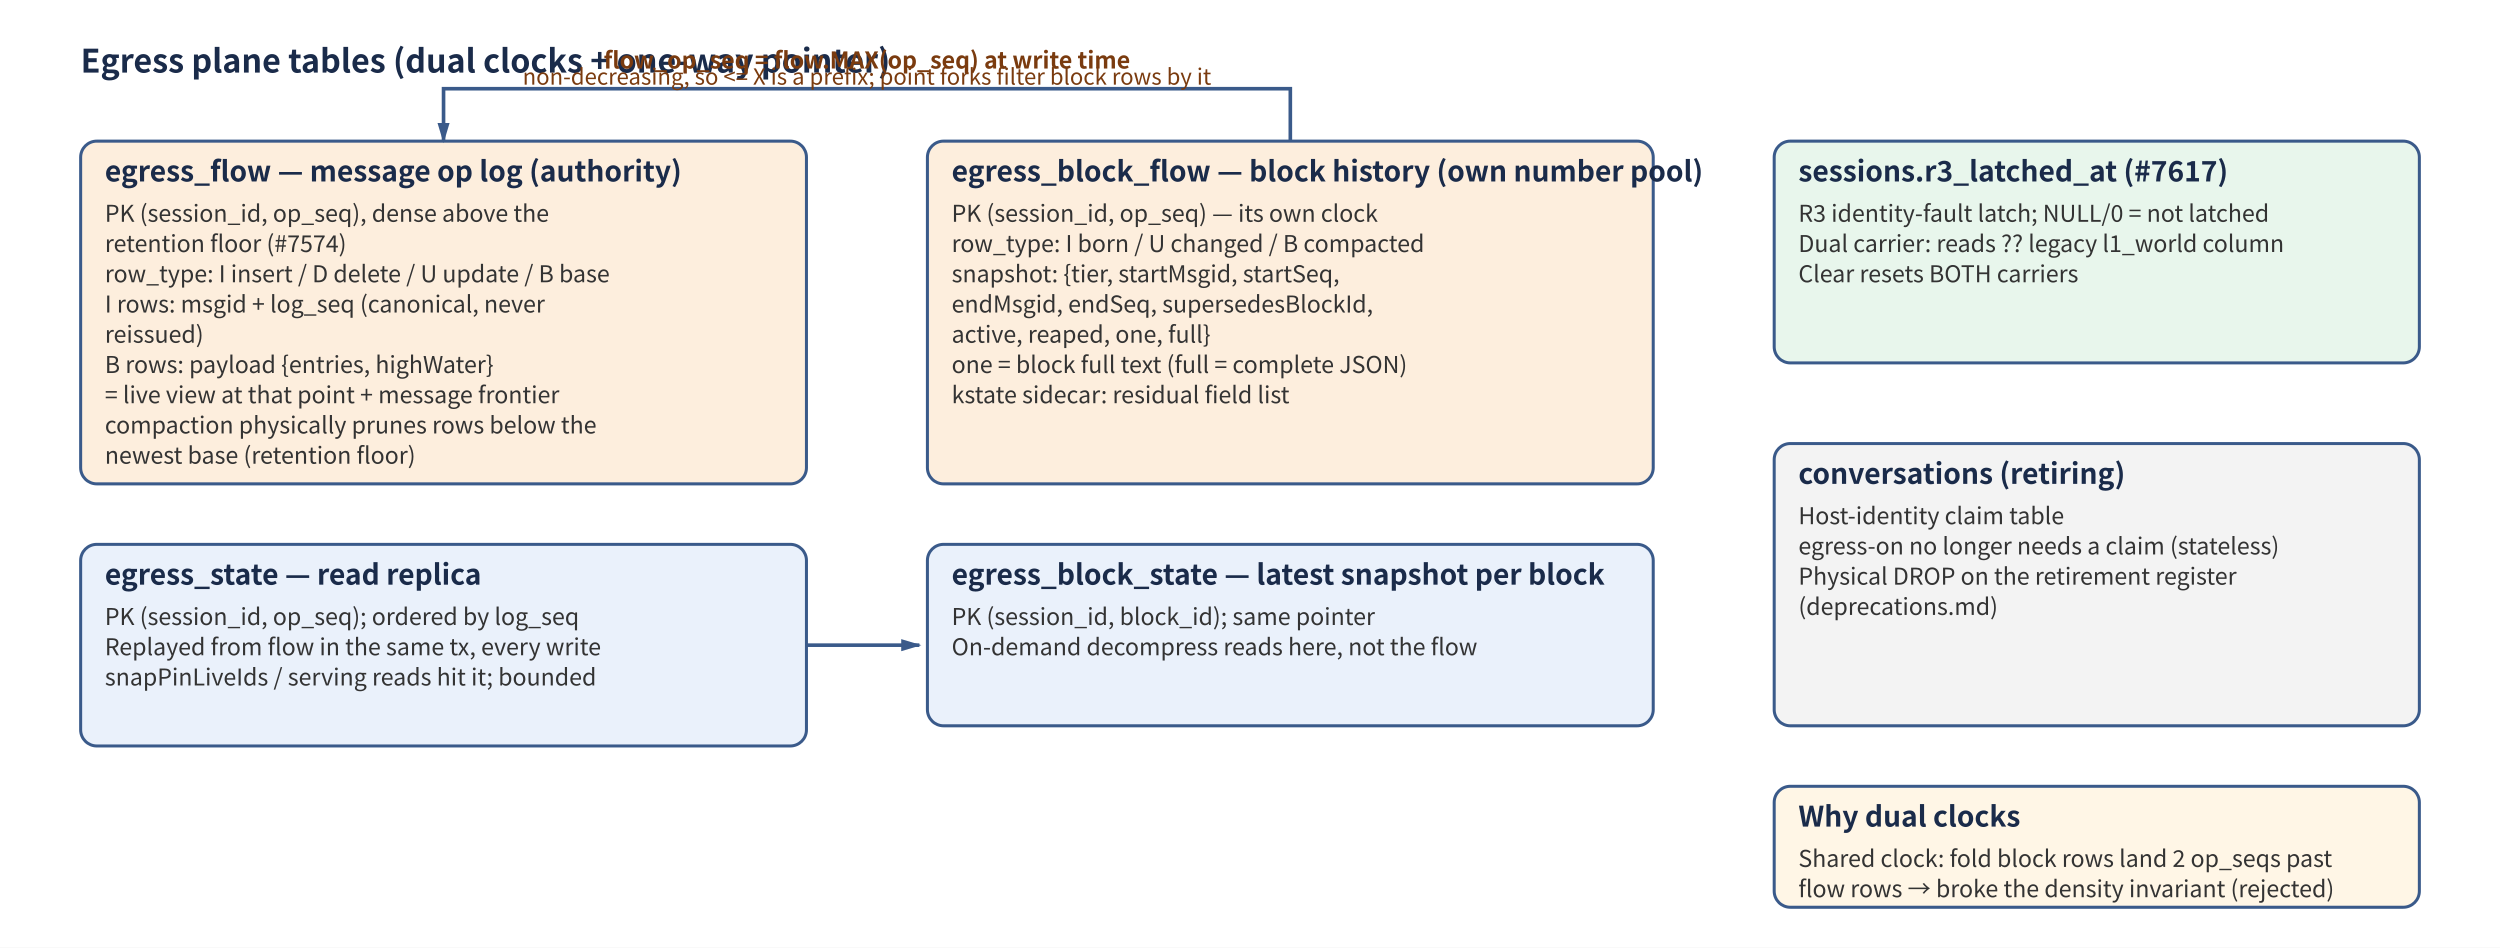
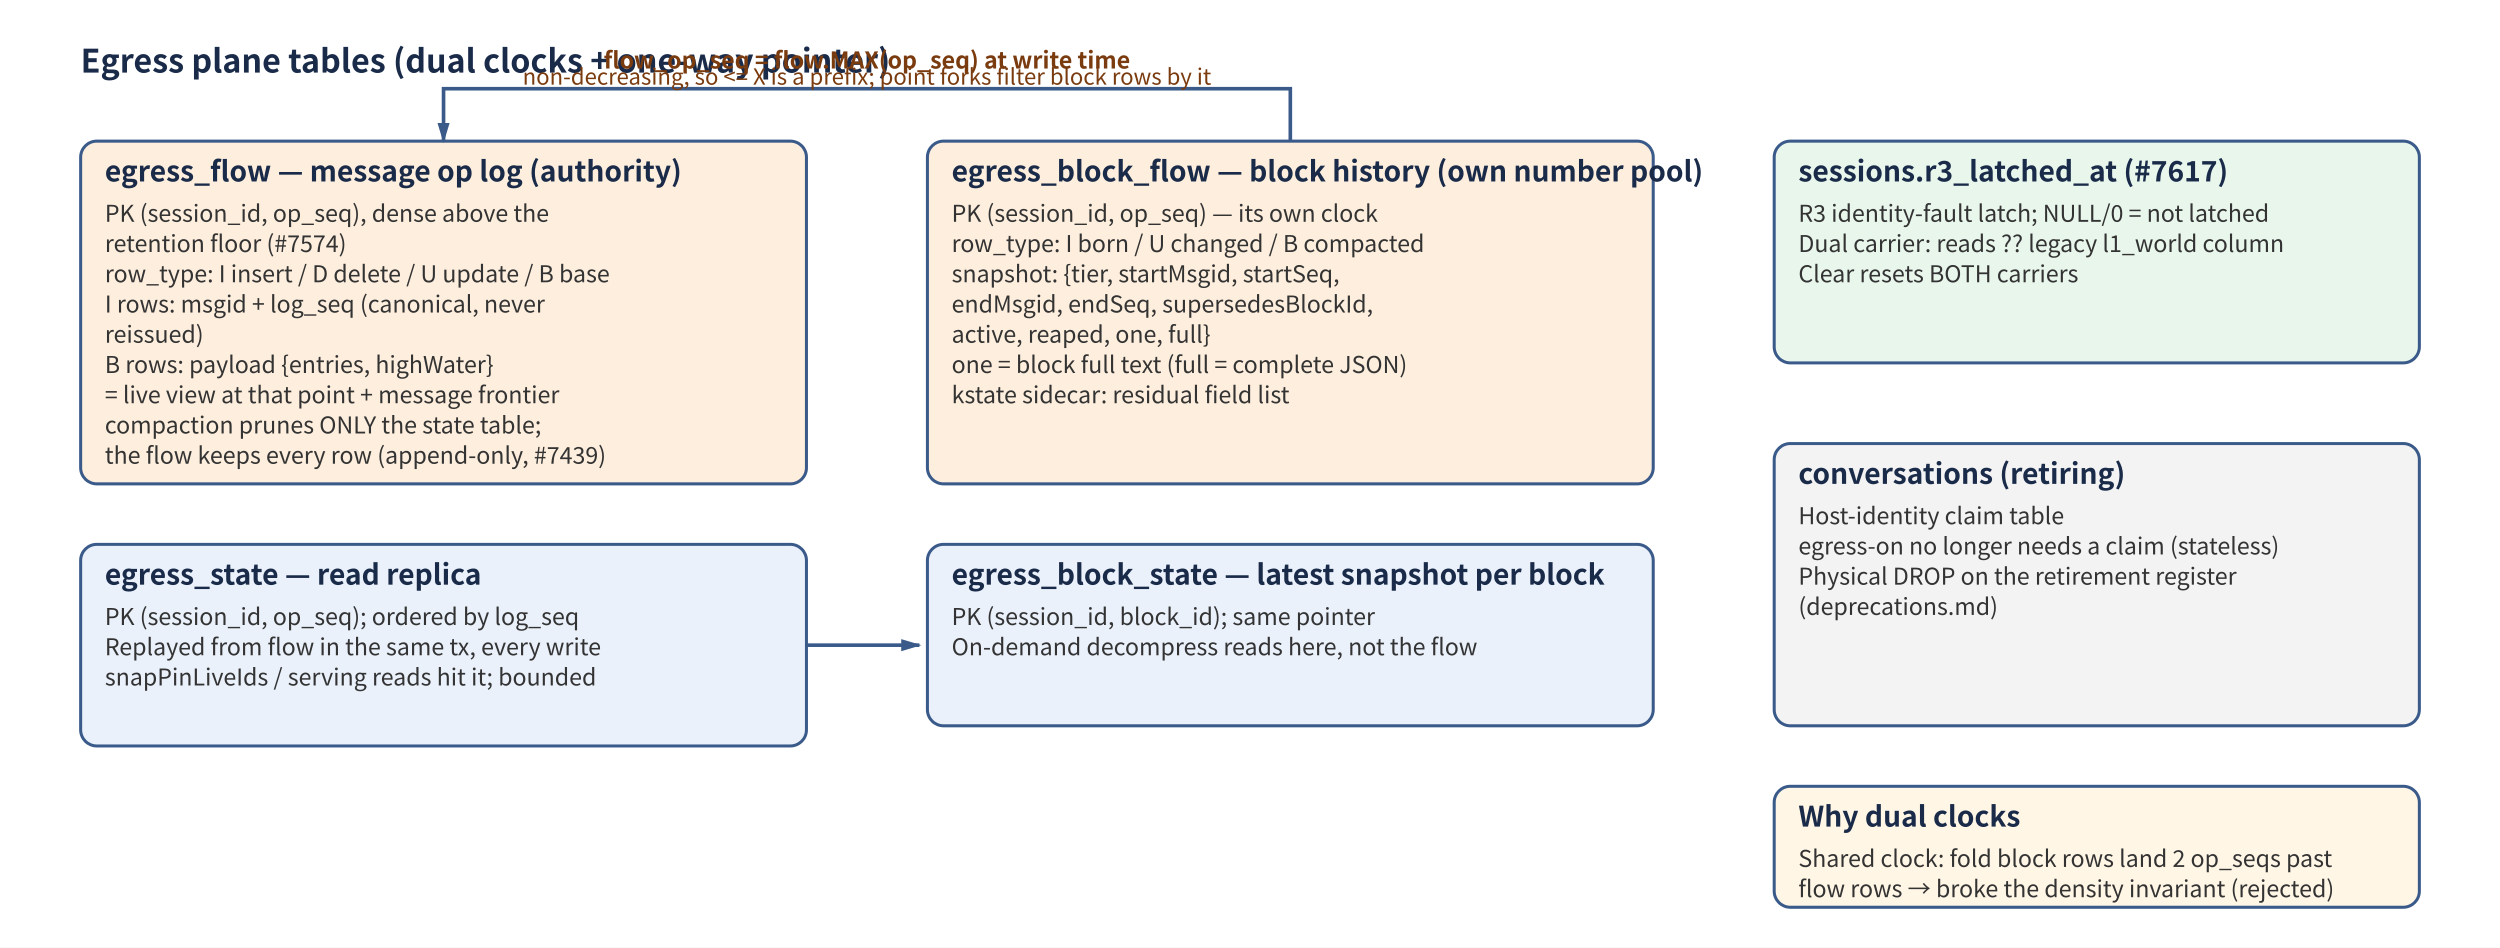
<svg xmlns="http://www.w3.org/2000/svg" width="1240" height="470" viewBox="0 0 1240 470">
  <defs>
    <marker id="ah" markerWidth="10" markerHeight="8" refX="9" refY="3" orient="auto" markerUnits="userSpaceOnUse">
      <path d="M0,0 L10,3 L0,6 z" fill="#3a5a8a" />
    </marker>
  </defs>
  <rect width="1240" height="470" fill="#ffffff" />
  <text x="40" y="36" font-family="Noto Sans CJK SC,Helvetica,Arial,sans-serif" font-size="16" font-weight="bold" fill="#1a2b4a">Egress plane tables (dual clocks + one-way pointer)</text>
  <rect x="40" y="70" width="360" height="170" rx="8" fill="#fdeedd" stroke="#3a5a8a" stroke-width="1.5" />
  <text x="52" y="90" font-family="Noto Sans CJK SC,Helvetica,Arial,sans-serif" font-size="14" font-weight="bold" fill="#1a2b4a">egress_flow — message op log (authority)</text>
  <text x="52" y="110" font-family="Noto Sans CJK SC,Helvetica,Arial,sans-serif" font-size="11.5" fill="#333">PK (session_id, op_seq), dense above the</text>
  <text x="52" y="125" font-family="Noto Sans CJK SC,Helvetica,Arial,sans-serif" font-size="11.5" fill="#333">retention floor (#7574)</text>
  <text x="52" y="140" font-family="Noto Sans CJK SC,Helvetica,Arial,sans-serif" font-size="11.5" fill="#333">row_type: I insert / D delete / U update / B base</text>
  <text x="52" y="155" font-family="Noto Sans CJK SC,Helvetica,Arial,sans-serif" font-size="11.5" fill="#333">I rows: msgid + log_seq (canonical, never</text>
  <text x="52" y="170" font-family="Noto Sans CJK SC,Helvetica,Arial,sans-serif" font-size="11.5" fill="#333">reissued)</text>
  <text x="52" y="185" font-family="Noto Sans CJK SC,Helvetica,Arial,sans-serif" font-size="11.5" fill="#333">B rows: payload {entries, highWater}</text>
  <text x="52" y="200" font-family="Noto Sans CJK SC,Helvetica,Arial,sans-serif" font-size="11.5" fill="#333">= live view at that point + message frontier</text>
-   <text x="52" y="215" font-family="Noto Sans CJK SC,Helvetica,Arial,sans-serif" font-size="11.5" fill="#333">compaction physically prunes rows below the</text>
-   <text x="52" y="230" font-family="Noto Sans CJK SC,Helvetica,Arial,sans-serif" font-size="11.5" fill="#333">newest base (retention floor)</text>
+   <text x="52" y="215" font-family="Noto Sans CJK SC,Helvetica,Arial,sans-serif" font-size="11.5" fill="#333">compaction prunes ONLY the state table;</text>
+   <text x="52" y="230" font-family="Noto Sans CJK SC,Helvetica,Arial,sans-serif" font-size="11.5" fill="#333">the flow keeps every row (append-only, #7439)</text>
  <rect x="40" y="270" width="360" height="100" rx="8" fill="#eaf1fb" stroke="#3a5a8a" stroke-width="1.5" />
  <text x="52" y="290" font-family="Noto Sans CJK SC,Helvetica,Arial,sans-serif" font-size="14" font-weight="bold" fill="#1a2b4a">egress_state — read replica</text>
  <text x="52" y="310" font-family="Noto Sans CJK SC,Helvetica,Arial,sans-serif" font-size="11.5" fill="#333">PK (session_id, op_seq); ordered by log_seq</text>
  <text x="52" y="325" font-family="Noto Sans CJK SC,Helvetica,Arial,sans-serif" font-size="11.5" fill="#333">Replayed from flow in the same tx, every write</text>
  <text x="52" y="340" font-family="Noto Sans CJK SC,Helvetica,Arial,sans-serif" font-size="11.5" fill="#333">snapPinLiveIds / serving reads hit it; bounded</text>
  <rect x="460" y="70" width="360" height="170" rx="8" fill="#fdeedd" stroke="#3a5a8a" stroke-width="1.5" />
  <text x="472" y="90" font-family="Noto Sans CJK SC,Helvetica,Arial,sans-serif" font-size="14" font-weight="bold" fill="#1a2b4a">egress_block_flow — block history (own number pool)</text>
  <text x="472" y="110" font-family="Noto Sans CJK SC,Helvetica,Arial,sans-serif" font-size="11.5" fill="#333">PK (session_id, op_seq) — its own clock</text>
  <text x="472" y="125" font-family="Noto Sans CJK SC,Helvetica,Arial,sans-serif" font-size="11.5" fill="#333">row_type: I born / U changed / B compacted</text>
  <text x="472" y="140" font-family="Noto Sans CJK SC,Helvetica,Arial,sans-serif" font-size="11.5" fill="#333">snapshot: {tier, startMsgid, startSeq,</text>
  <text x="472" y="155" font-family="Noto Sans CJK SC,Helvetica,Arial,sans-serif" font-size="11.5" fill="#333">endMsgid, endSeq, supersedesBlockId,</text>
  <text x="472" y="170" font-family="Noto Sans CJK SC,Helvetica,Arial,sans-serif" font-size="11.5" fill="#333">active, reaped, one, full}</text>
  <text x="472" y="185" font-family="Noto Sans CJK SC,Helvetica,Arial,sans-serif" font-size="11.5" fill="#333">one = block full text (full = complete JSON)</text>
  <text x="472" y="200" font-family="Noto Sans CJK SC,Helvetica,Arial,sans-serif" font-size="11.5" fill="#333">kstate sidecar: residual field list</text>
  <rect x="460" y="270" width="360" height="90" rx="8" fill="#eaf1fb" stroke="#3a5a8a" stroke-width="1.5" />
  <text x="472" y="290" font-family="Noto Sans CJK SC,Helvetica,Arial,sans-serif" font-size="14" font-weight="bold" fill="#1a2b4a">egress_block_state — latest snapshot per block</text>
  <text x="472" y="310" font-family="Noto Sans CJK SC,Helvetica,Arial,sans-serif" font-size="11.5" fill="#333">PK (session_id, block_id); same pointer</text>
  <text x="472" y="325" font-family="Noto Sans CJK SC,Helvetica,Arial,sans-serif" font-size="11.5" fill="#333">On-demand decompress reads here, not the flow</text>
  <rect x="880" y="70" width="320" height="110" rx="8" fill="#e8f6ec" stroke="#3a5a8a" stroke-width="1.5" />
  <text x="892" y="90" font-family="Noto Sans CJK SC,Helvetica,Arial,sans-serif" font-size="14" font-weight="bold" fill="#1a2b4a">sessions.r3_latched_at (#7617)</text>
  <text x="892" y="110" font-family="Noto Sans CJK SC,Helvetica,Arial,sans-serif" font-size="11.5" fill="#333">R3 identity-fault latch; NULL/0 = not latched</text>
  <text x="892" y="125" font-family="Noto Sans CJK SC,Helvetica,Arial,sans-serif" font-size="11.5" fill="#333">Dual carrier: reads ?? legacy l1_world column</text>
  <text x="892" y="140" font-family="Noto Sans CJK SC,Helvetica,Arial,sans-serif" font-size="11.5" fill="#333">Clear resets BOTH carriers</text>
  <rect x="880" y="220" width="320" height="140" rx="8" fill="#f3f3f3" stroke="#3a5a8a" stroke-width="1.5" />
  <text x="892" y="240" font-family="Noto Sans CJK SC,Helvetica,Arial,sans-serif" font-size="14" font-weight="bold" fill="#1a2b4a">conversations (retiring)</text>
  <text x="892" y="260" font-family="Noto Sans CJK SC,Helvetica,Arial,sans-serif" font-size="11.5" fill="#333">Host-identity claim table</text>
  <text x="892" y="275" font-family="Noto Sans CJK SC,Helvetica,Arial,sans-serif" font-size="11.5" fill="#333">egress-on no longer needs a claim (stateless)</text>
  <text x="892" y="290" font-family="Noto Sans CJK SC,Helvetica,Arial,sans-serif" font-size="11.5" fill="#333">Physical DROP on the retirement register</text>
  <text x="892" y="305" font-family="Noto Sans CJK SC,Helvetica,Arial,sans-serif" font-size="11.5" fill="#333">(deprecations.md)</text>
  <line x1="400" y1="320" x2="456" y2="320" stroke="#3a5a8a" stroke-width="1.8" marker-end="url(#ah)" />
  <path d="M 640 70 L 640 44 L 220 44 L 220 70" fill="none" stroke="#3a5a8a" stroke-width="1.8" marker-end="url(#ah)" />
  <text x="430" y="34" font-family="Noto Sans CJK SC,Helvetica,Arial,sans-serif" font-size="11.5" fill="#7a3b0f" text-anchor="middle" font-weight="bold">flow_op_seq = flow.MAX(op_seq) at write time</text>
  <text x="430" y="42" font-family="Noto Sans CJK SC,Helvetica,Arial,sans-serif" font-size="11" fill="#7a3b0f" text-anchor="middle">non-decreasing, so &lt;= X is a prefix; point forks filter block rows by it</text>
  <rect x="880" y="390" width="320" height="60" rx="8" fill="#fff6e6" stroke="#3a5a8a" stroke-width="1.5" />
  <text x="892" y="410" font-family="Noto Sans CJK SC,Helvetica,Arial,sans-serif" font-size="14" font-weight="bold" fill="#1a2b4a">Why dual clocks</text>
  <text x="892" y="430" font-family="Noto Sans CJK SC,Helvetica,Arial,sans-serif" font-size="11.5" fill="#333">Shared clock: fold block rows land 2 op_seqs past</text>
  <text x="892" y="445" font-family="Noto Sans CJK SC,Helvetica,Arial,sans-serif" font-size="11.5" fill="#333">flow rows → broke the density invariant (rejected)</text>
</svg>
